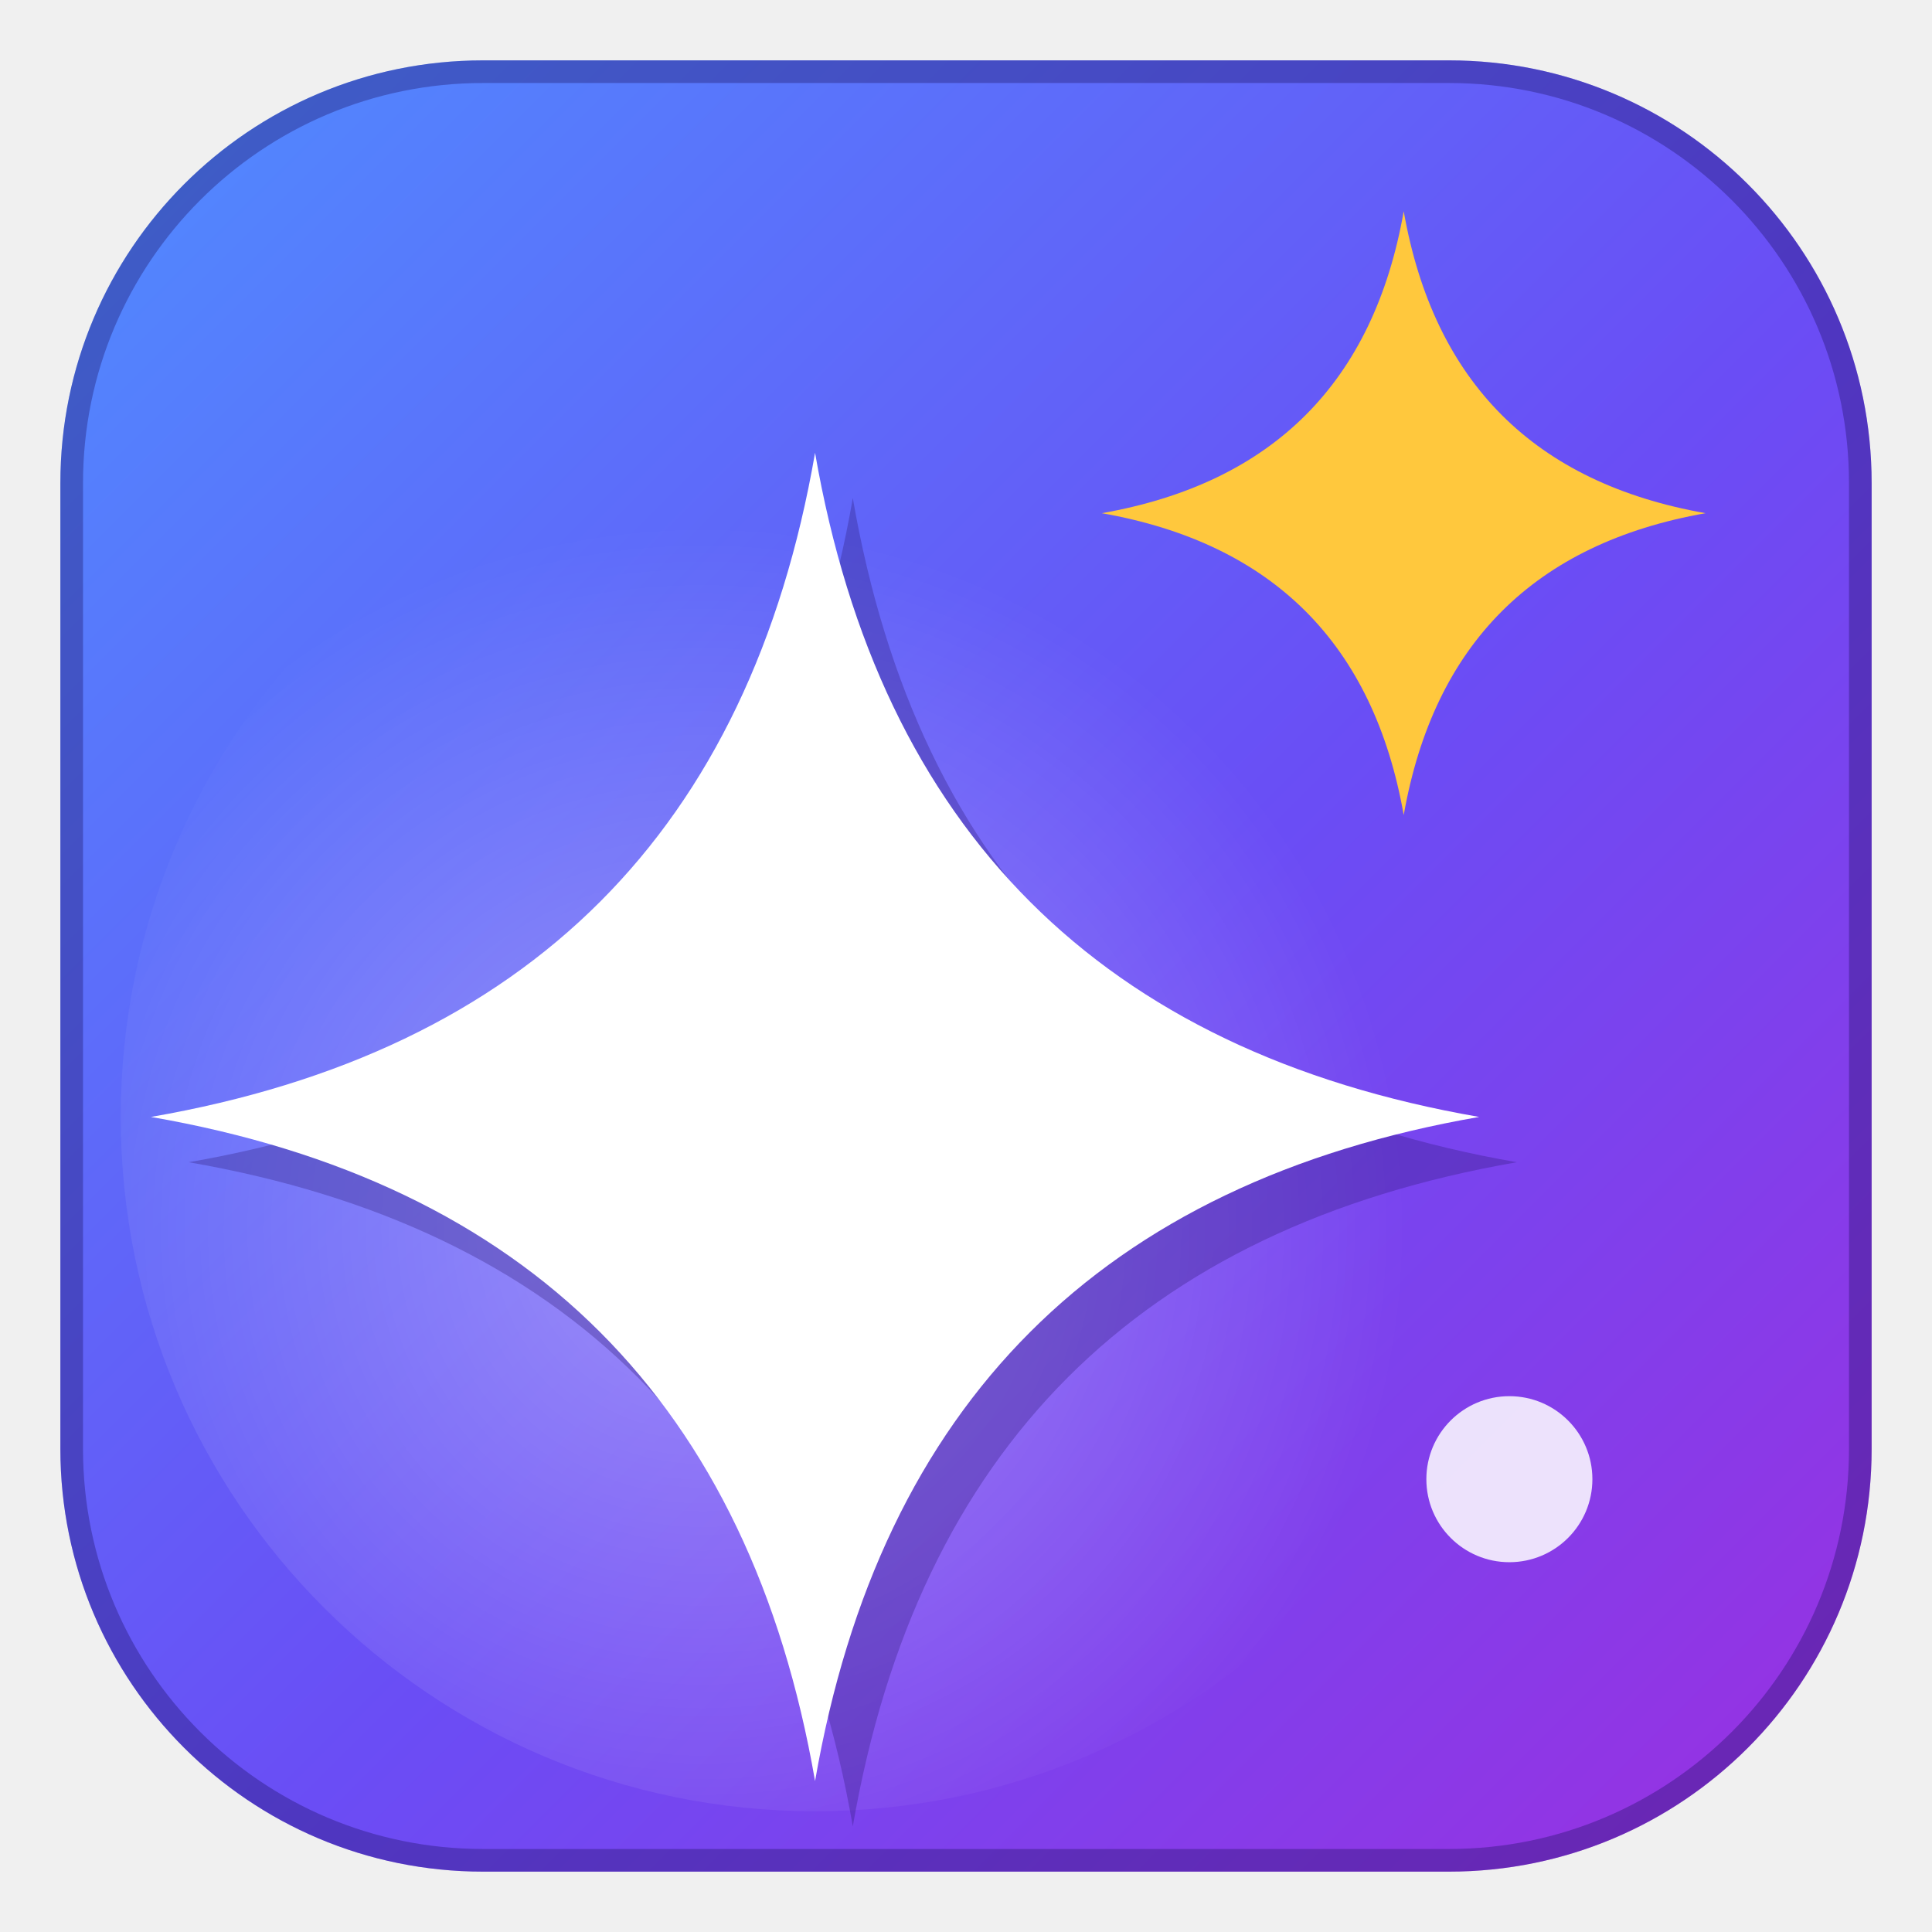
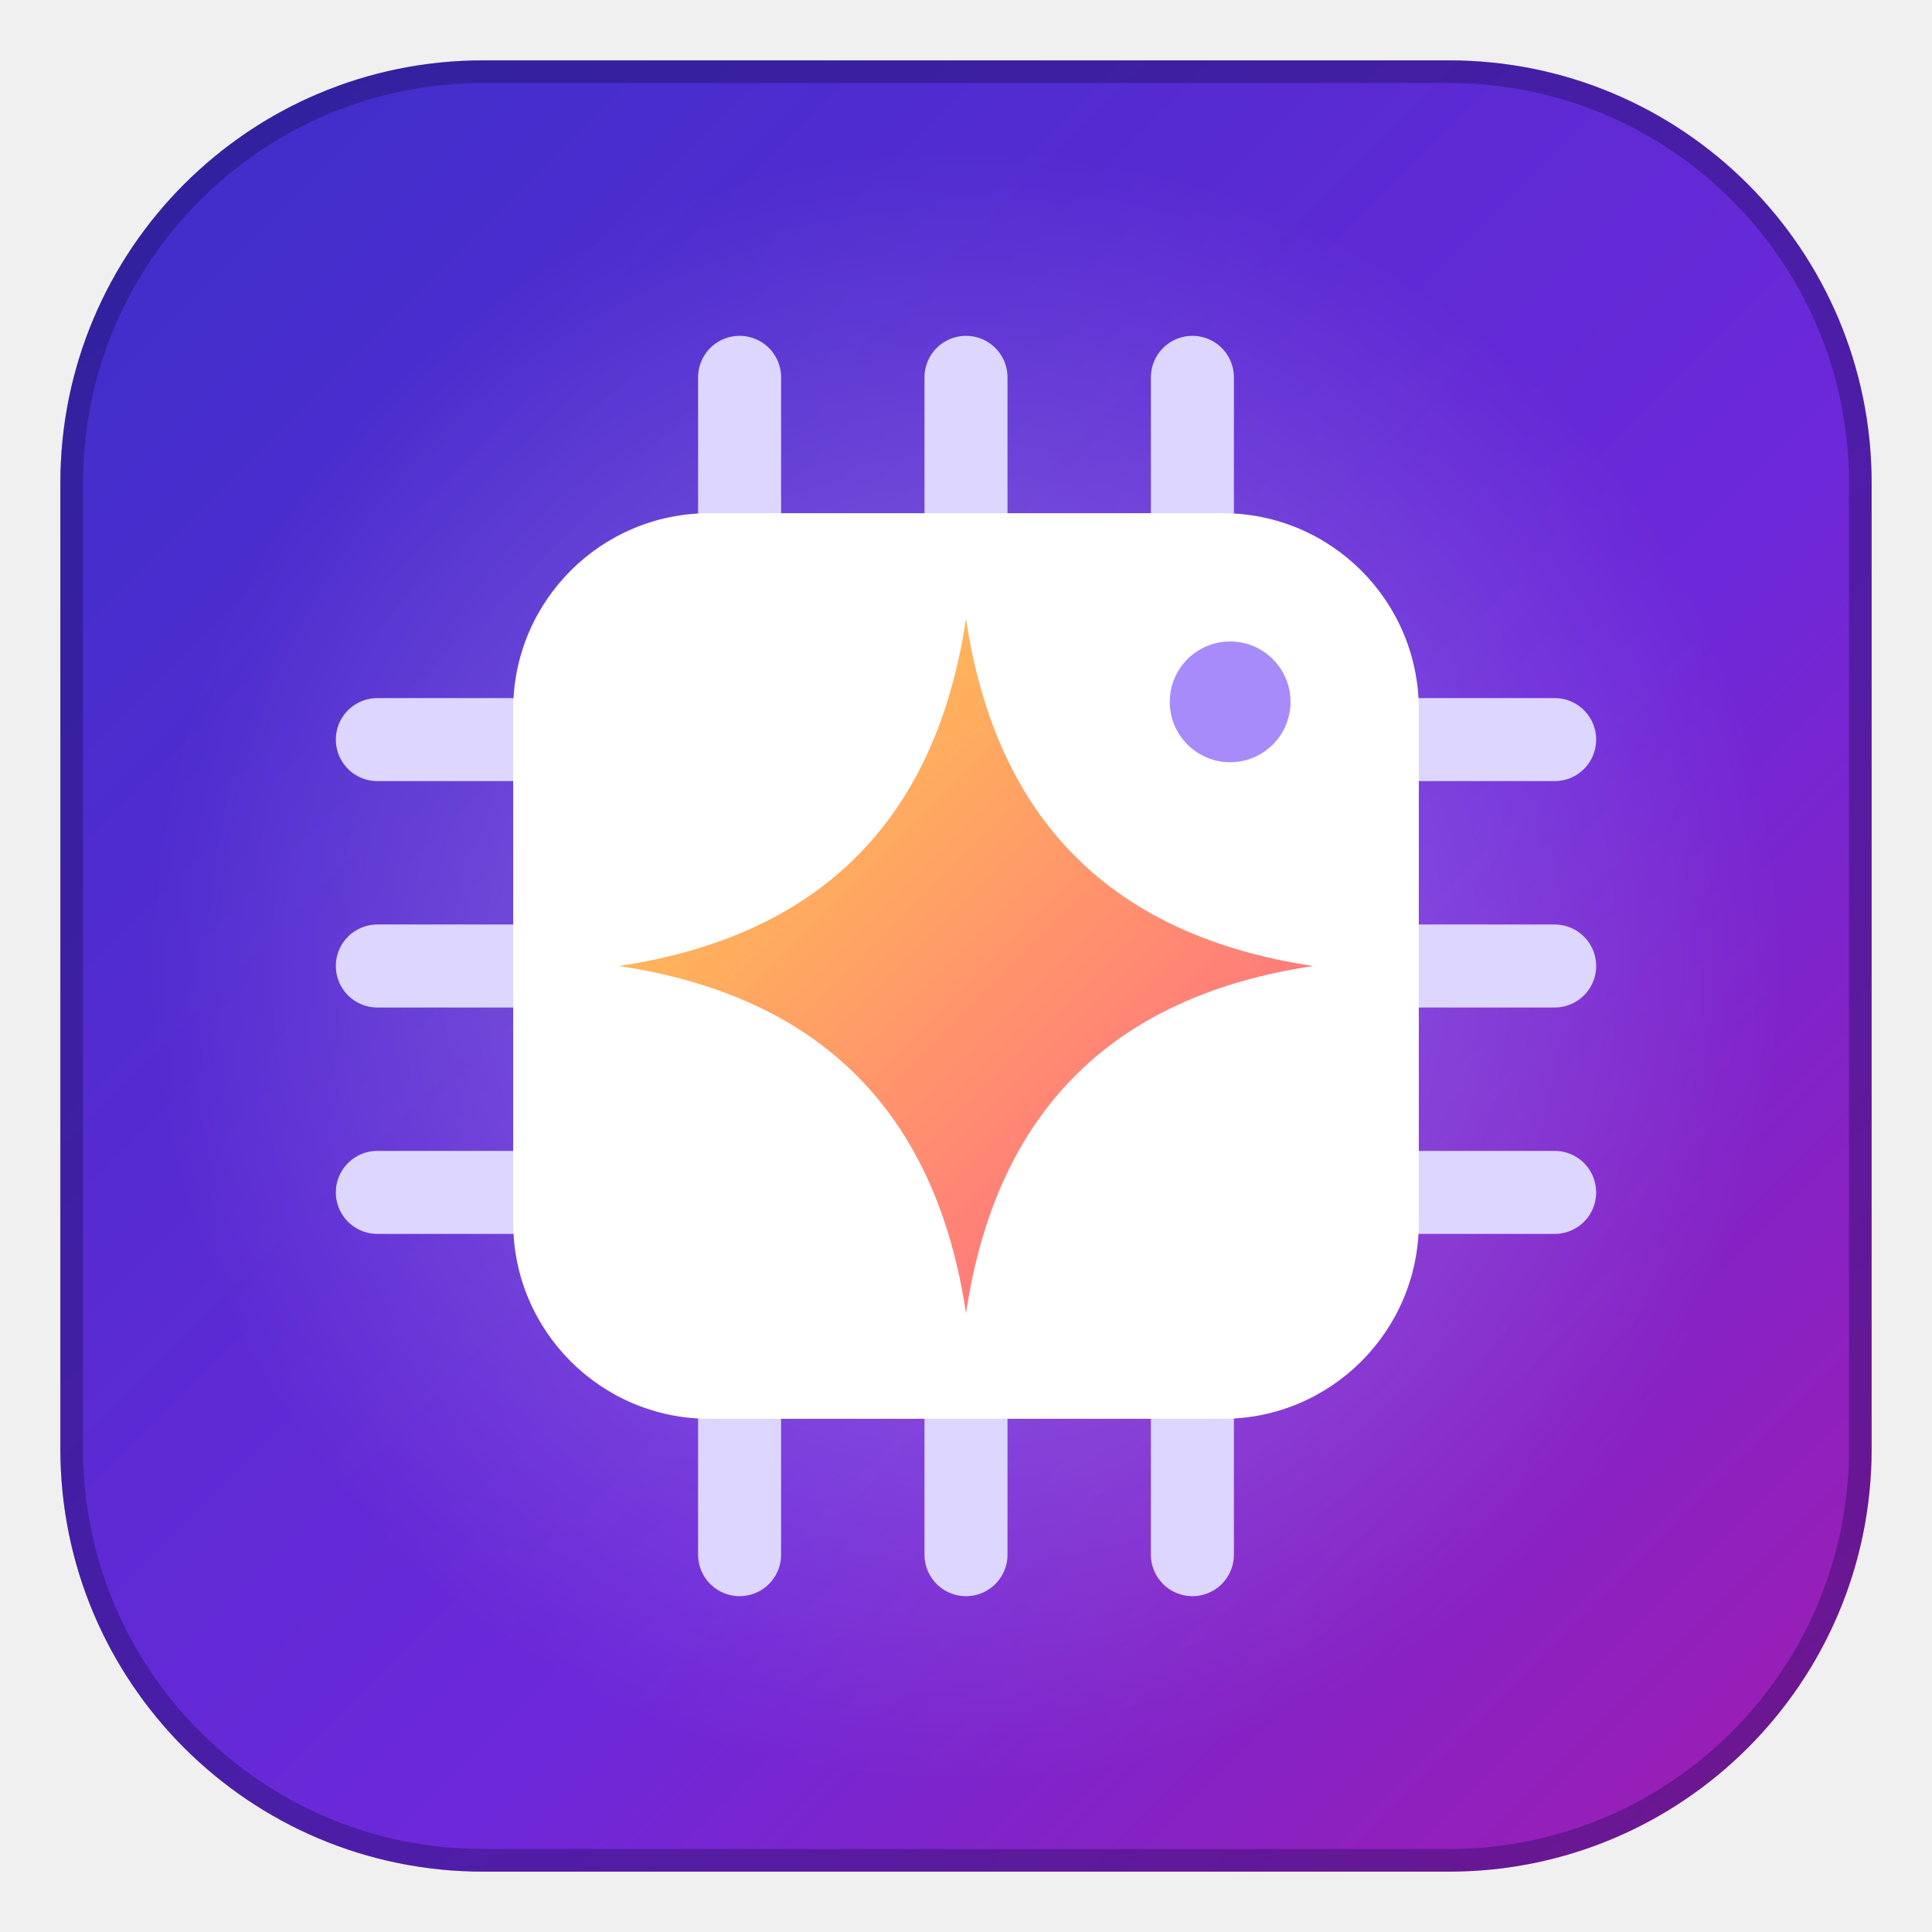
<svg xmlns="http://www.w3.org/2000/svg" viewBox="0 0 256 256" width="256" height="256">
  <defs>
    <linearGradient id="bg" x1="0" y1="0" x2="1" y2="1">
-       <stop offset="0" stop-color="#4F8DFF" />
-       <stop offset="0.55" stop-color="#6A4DF5" />
-       <stop offset="1" stop-color="#9B2FE0" />
+       <stop offset="0" stop-color="#3B2FC9" />
+       <stop offset="0.6" stop-color="#6D28D9" />
+       <stop offset="1" stop-color="#A21CAF" />
    </linearGradient>
-     <radialGradient id="glow" cx="0.42" cy="0.58" r="0.5">
-       <stop offset="0" stop-color="#FFFFFF" stop-opacity="0.35" />
+     <radialGradient id="glow" cx="0.5" cy="0.5" r="0.5">
+       <stop offset="0" stop-color="#FFFFFF" stop-opacity="0.30" />
      <stop offset="1" stop-color="#FFFFFF" stop-opacity="0" />
    </radialGradient>
+     <linearGradient id="spark" x1="0" y1="0" x2="1" y2="1">
+       <stop offset="0" stop-color="#FFD24A" />
+       <stop offset="1" stop-color="#FF5E8A" />
+     </linearGradient>
  </defs>
  <rect x="8" y="8" width="240" height="240" rx="56" fill="url(#bg)" />
-   <rect x="9.5" y="9.5" width="237" height="237" rx="54.5" fill="none" stroke="#1B1060" stroke-opacity="0.35" stroke-width="3" />
+   <rect x="9.5" y="9.5" width="237" height="237" rx="54.5" fill="none" stroke="#140A4A" stroke-opacity="0.35" stroke-width="3" />
  <g id="detail">
-     <circle cx="108" cy="148" r="92" fill="url(#glow)" />
-     <path d="M108 60 Q121 135 196 148 Q121 161 108 236 Q95 161 20 148 Q95 135 108 60 Z" fill="#2A1470" fill-opacity="0.30" transform="translate(5 6)" />
-     <circle cx="200" cy="196" r="11" fill="#FFFFFF" fill-opacity="0.85" />
+     <circle cx="128" cy="128" r="110" fill="url(#glow)" />
+     <path d="M98 50 V68 M128 50 V68 M158 50 V68 M98 188 V206 M128 188 V206 M158 188 V206 M50 98 H68 M50 128 H68 M50 158 H68 M188 98 H206 M188 128 H206 M188 158 H206" stroke="#DDD6FE" stroke-width="11" stroke-linecap="round" />
+     <rect x="72" y="76" width="112" height="112" rx="24" fill="#140A4A" fill-opacity="0.30" />
  </g>
-   <path d="M108 60 Q121 135 196 148 Q121 161 108 236 Q95 161 20 148 Q95 135 108 60 Z" fill="#FFFFFF" />
-   <path d="M186 28 Q192 62 226 68 Q192 74 186 108 Q180 74 146 68 Q180 62 186 28 Z" fill="#FFC83D" />
+   <rect x="68" y="68" width="120" height="120" rx="26" fill="#FFFFFF" />
+   <path d="M128 82 Q134 122 174 128 Q134 134 128 174 Q122 134 82 128 Q122 122 128 82 Z" fill="url(#spark)" />
+   <circle cx="163" cy="93" r="8" fill="#A78BFA" />
</svg>
